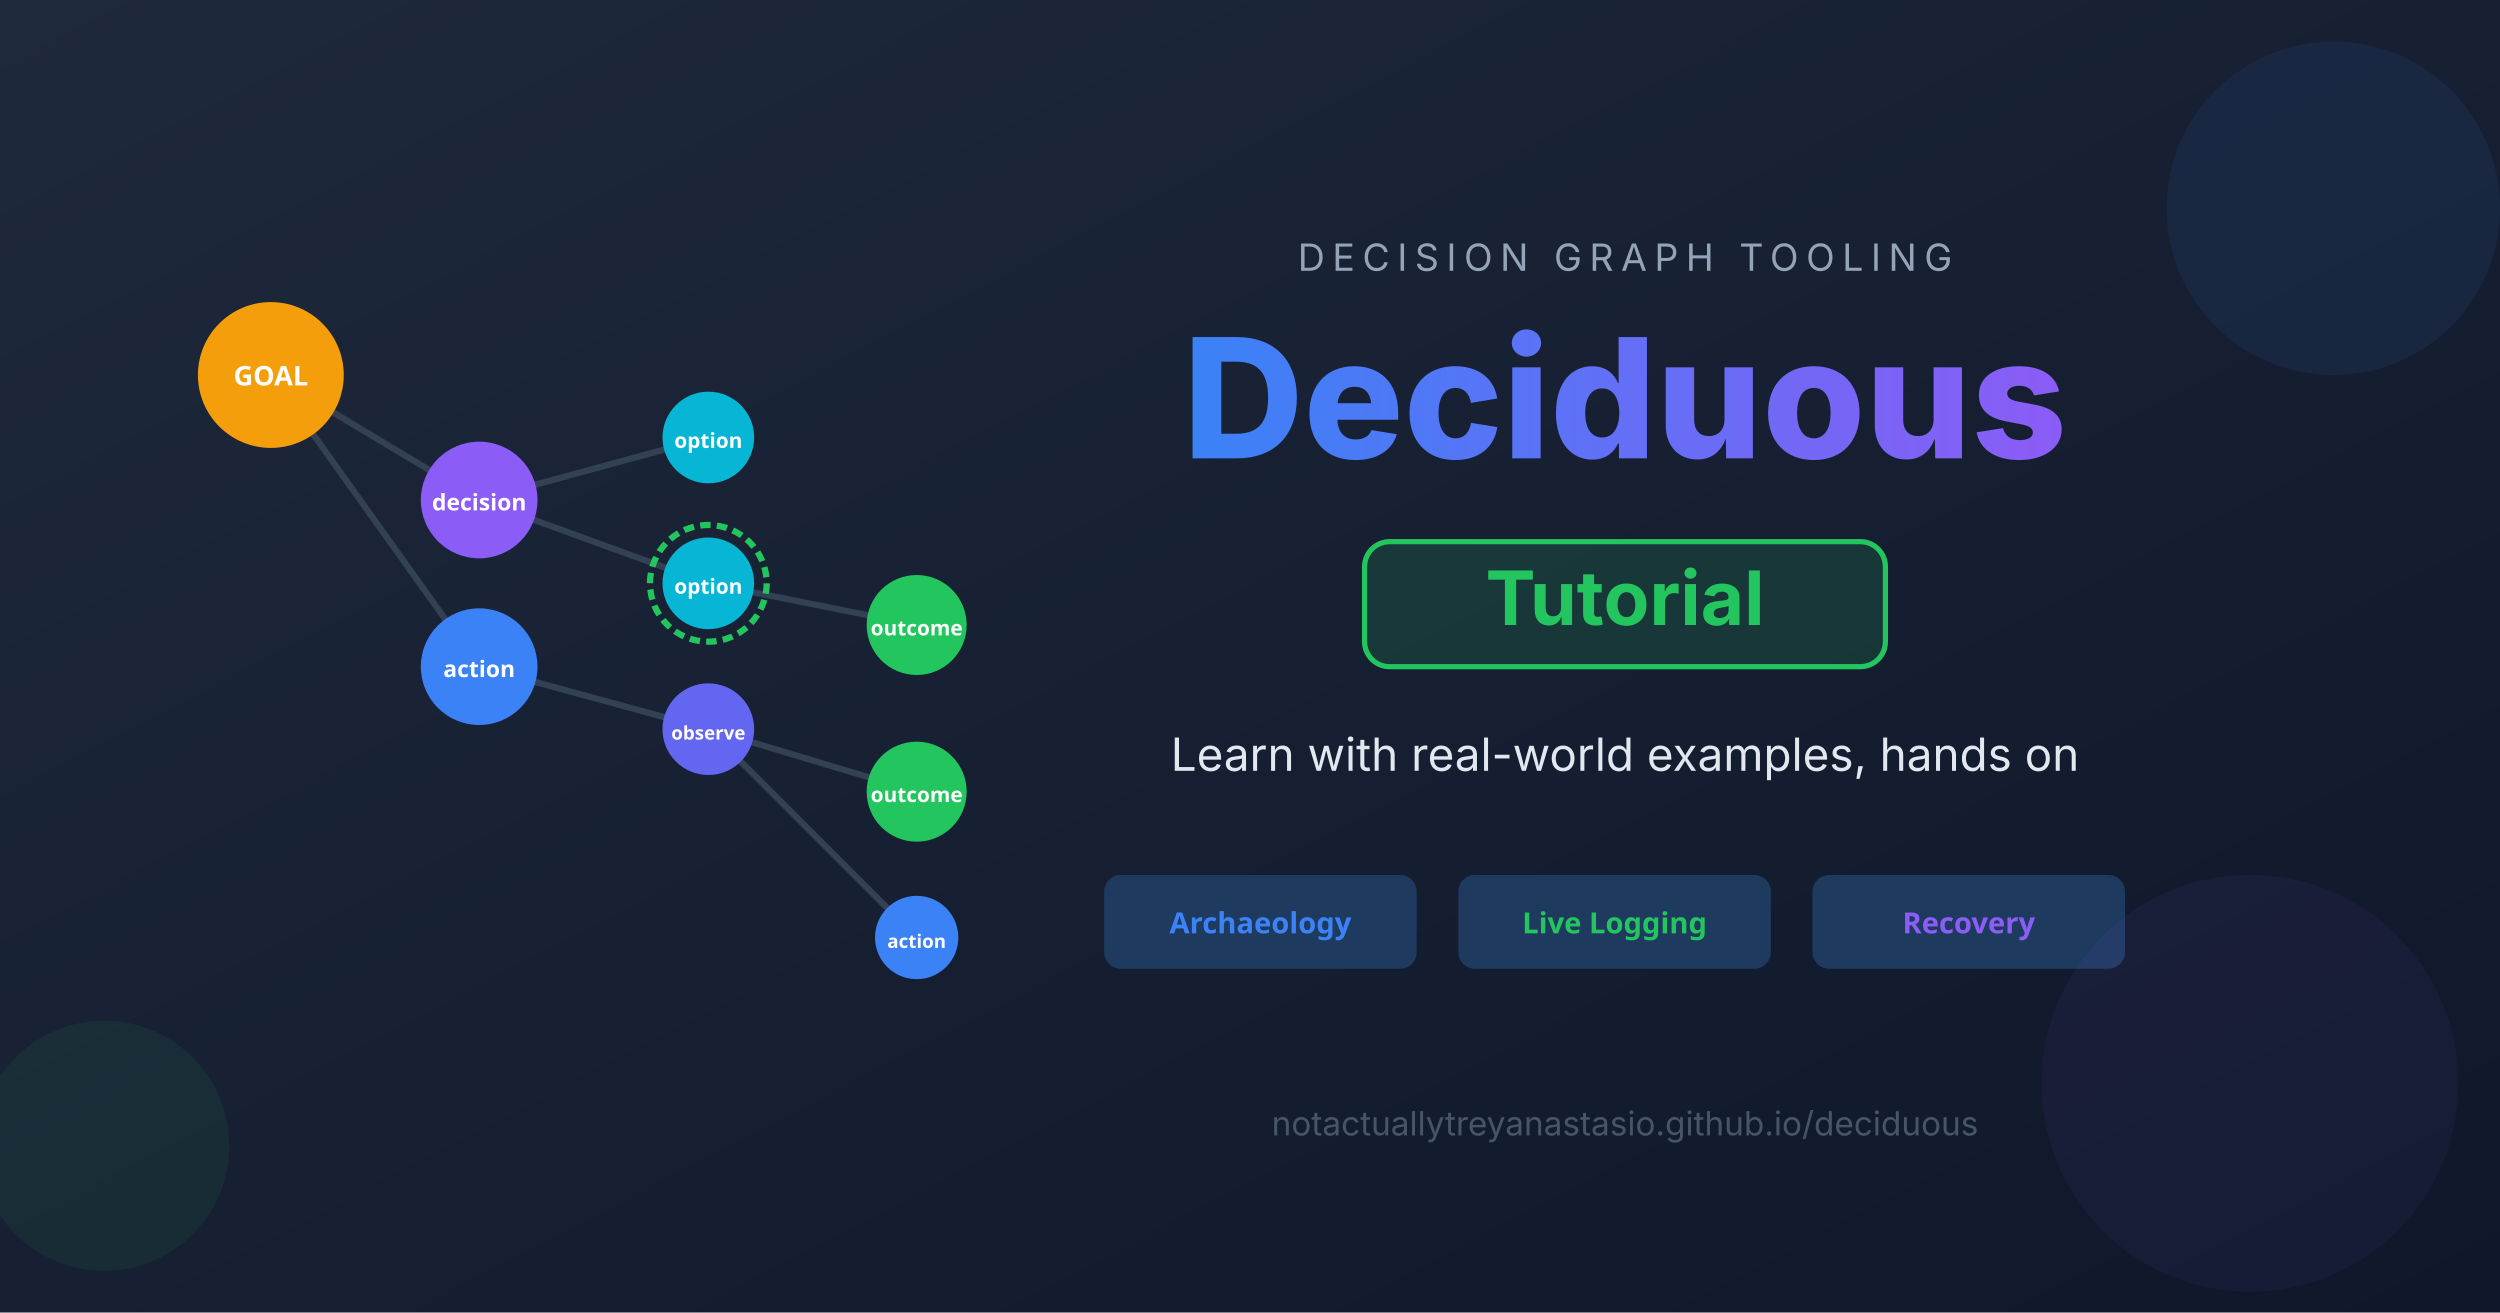
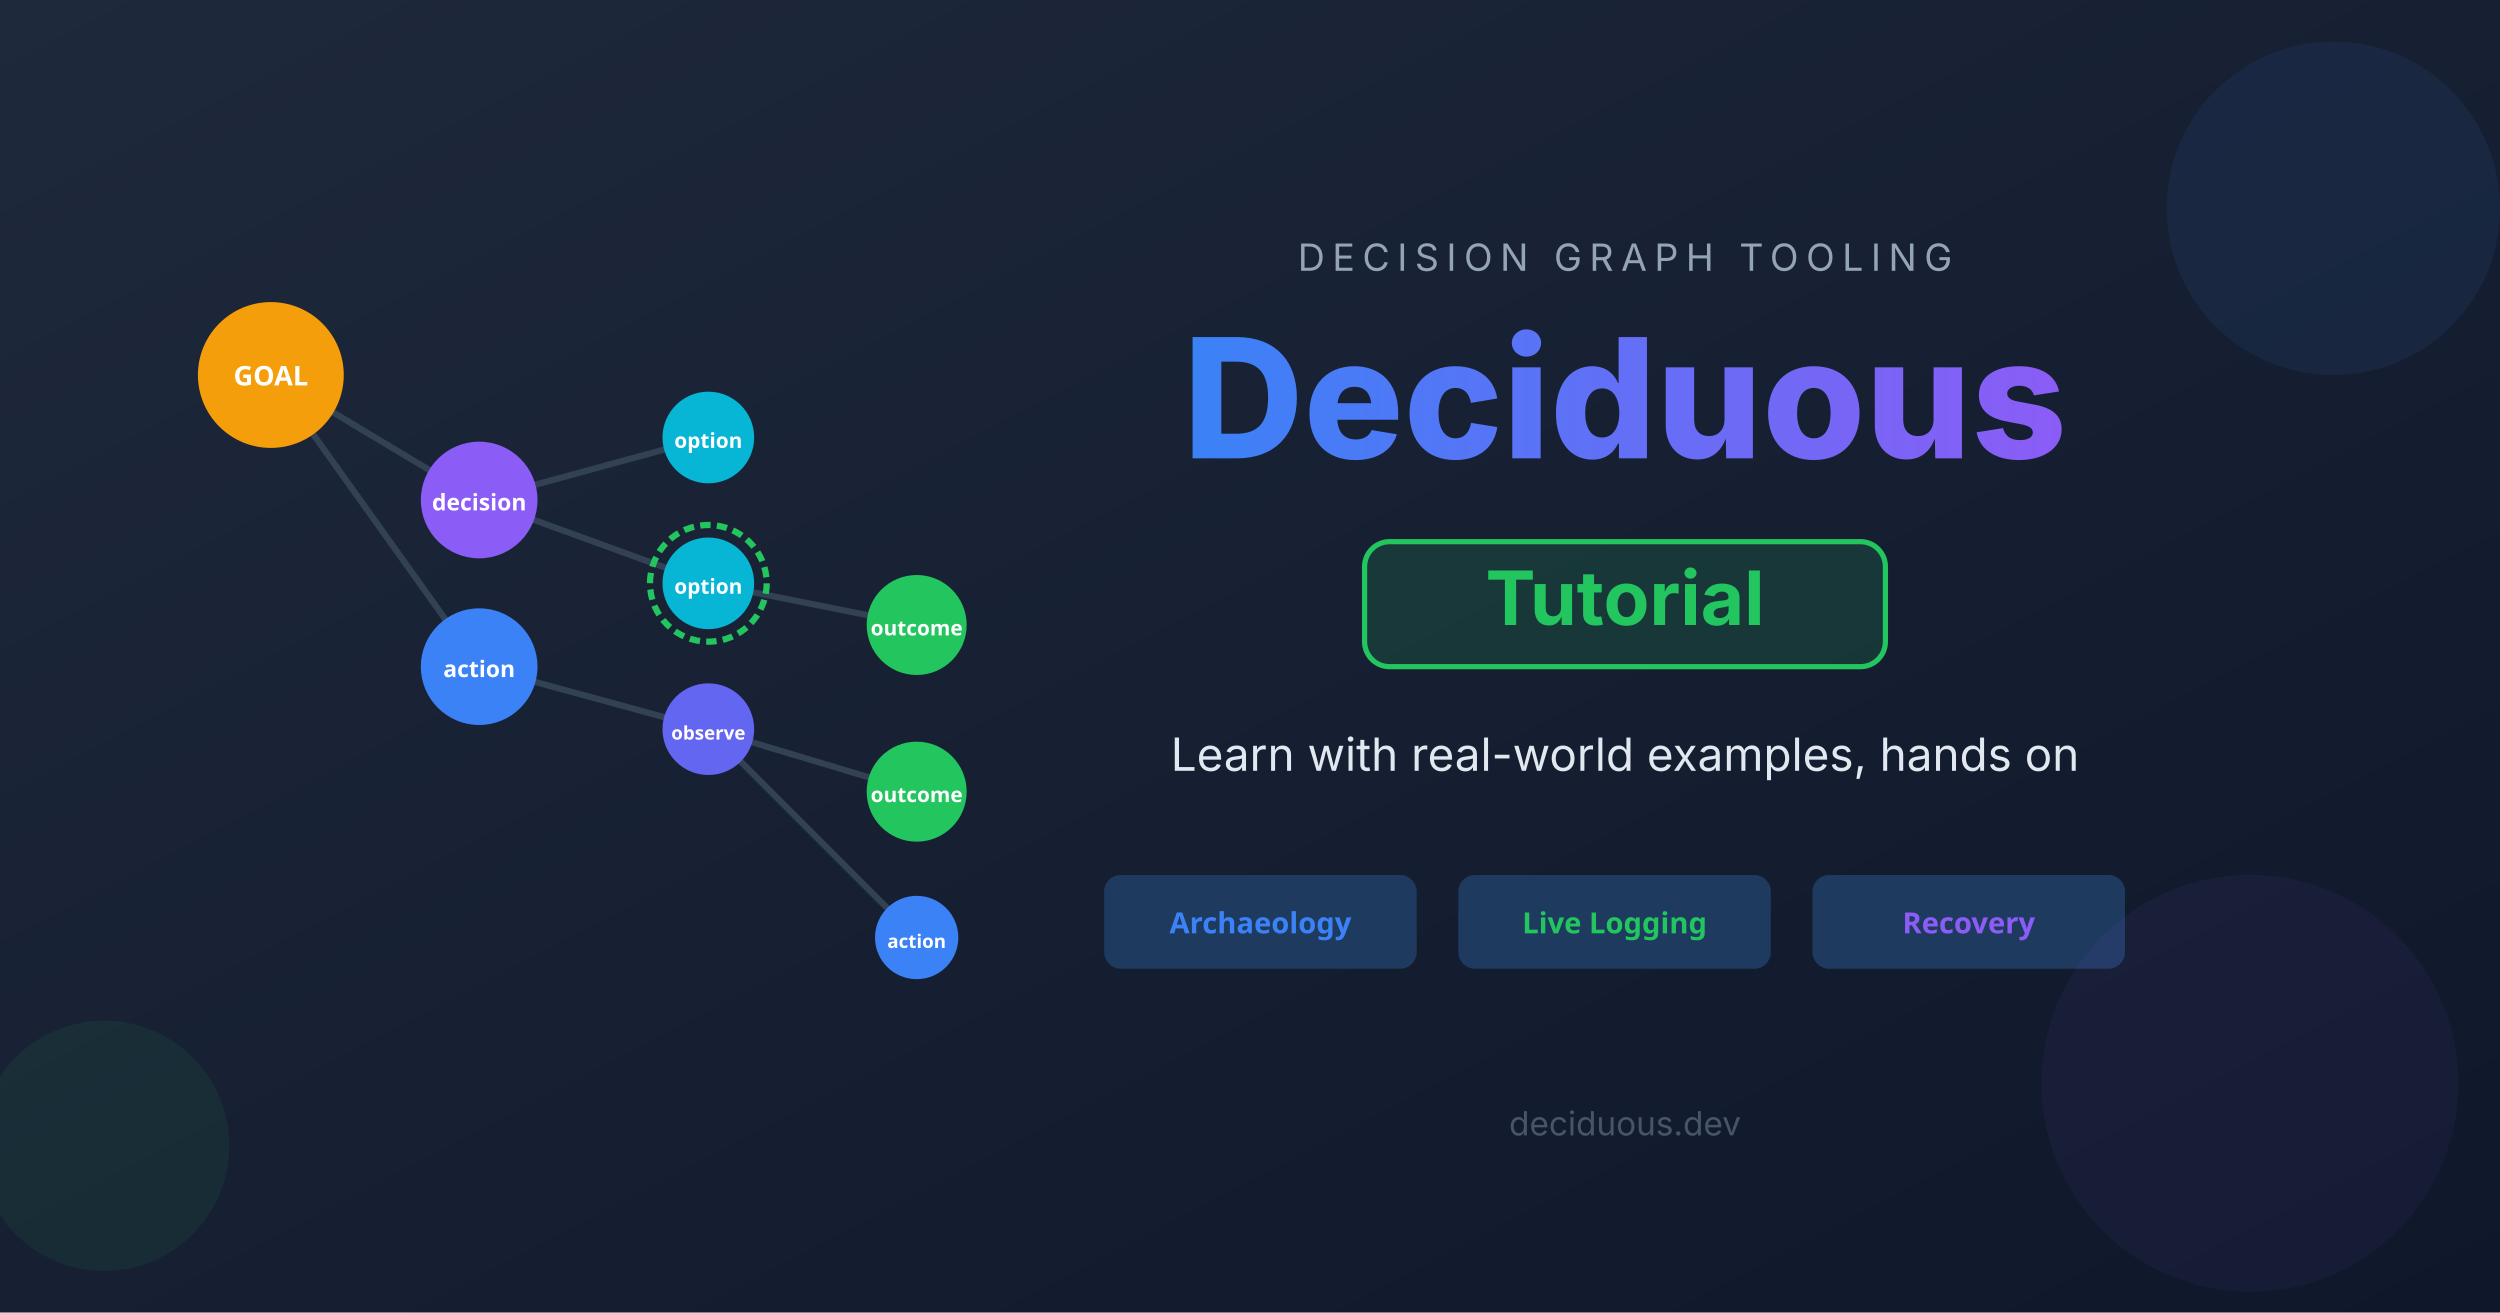
<svg xmlns="http://www.w3.org/2000/svg" width="1200" height="630" viewBox="0 0 1200 630">
  <defs>
    <linearGradient id="bgGrad" x1="0%" y1="0%" x2="100%" y2="100%">
      <stop offset="0%" style="stop-color:#1e293b" />
      <stop offset="100%" style="stop-color:#0f172a" />
    </linearGradient>
    <linearGradient id="accentGrad" x1="0%" y1="0%" x2="100%" y2="0%">
      <stop offset="0%" style="stop-color:#3b82f6" />
      <stop offset="100%" style="stop-color:#8b5cf6" />
    </linearGradient>
  </defs>
  <rect width="1200" height="630" fill="url(#bgGrad)" />
  <g transform="translate(60, 120)">
    <line x1="70" y1="60" x2="170" y2="120" stroke="#334155" stroke-width="3" />
    <line x1="70" y1="60" x2="170" y2="200" stroke="#334155" stroke-width="3" />
    <line x1="170" y1="120" x2="280" y2="90" stroke="#334155" stroke-width="3" />
    <line x1="170" y1="120" x2="280" y2="160" stroke="#334155" stroke-width="3" />
    <line x1="170" y1="200" x2="280" y2="230" stroke="#334155" stroke-width="3" />
    <line x1="280" y1="160" x2="380" y2="180" stroke="#334155" stroke-width="3" />
    <line x1="280" y1="230" x2="380" y2="260" stroke="#334155" stroke-width="3" />
    <line x1="280" y1="230" x2="380" y2="330" stroke="#334155" stroke-width="3" />
    <circle cx="70" cy="60" r="35" fill="#f59e0b" />
    <text x="70" y="65" font-family="system-ui, sans-serif" font-size="13" fill="#fff" text-anchor="middle" font-weight="700">GOAL</text>
    <circle cx="170" cy="120" r="28" fill="#8b5cf6" />
    <text x="170" y="125" font-family="system-ui, sans-serif" font-size="11" fill="#fff" text-anchor="middle" font-weight="600">decision</text>
    <circle cx="170" cy="200" r="28" fill="#3b82f6" />
    <text x="170" y="205" font-family="system-ui, sans-serif" font-size="11" fill="#fff" text-anchor="middle" font-weight="600">action</text>
    <circle cx="280" cy="90" r="22" fill="#06b6d4" />
    <text x="280" y="95" font-family="system-ui, sans-serif" font-size="10" fill="#fff" text-anchor="middle" font-weight="600">option</text>
    <circle cx="280" cy="160" r="22" fill="#06b6d4" />
    <text x="280" y="165" font-family="system-ui, sans-serif" font-size="10" fill="#fff" text-anchor="middle" font-weight="600">option</text>
    <circle cx="280" cy="160" r="28" fill="none" stroke="#22c55e" stroke-width="3" stroke-dasharray="5,3" />
    <circle cx="280" cy="230" r="22" fill="#6366f1" />
    <text x="280" y="235" font-family="system-ui, sans-serif" font-size="9" fill="#fff" text-anchor="middle" font-weight="600">observe</text>
    <circle cx="380" cy="180" r="24" fill="#22c55e" />
    <text x="380" y="185" font-family="system-ui, sans-serif" font-size="10" fill="#fff" text-anchor="middle" font-weight="600">outcome</text>
    <circle cx="380" cy="260" r="24" fill="#22c55e" />
    <text x="380" y="265" font-family="system-ui, sans-serif" font-size="10" fill="#fff" text-anchor="middle" font-weight="600">outcome</text>
    <circle cx="380" cy="330" r="20" fill="#3b82f6" />
    <text x="380" y="335" font-family="system-ui, sans-serif" font-size="9" fill="#fff" text-anchor="middle" font-weight="600">action</text>
  </g>
  <text x="780" y="130" font-family="system-ui, -apple-system, sans-serif" font-size="18" fill="#94a3b8" text-anchor="middle" letter-spacing="0.2em">DECISION GRAPH TOOLING</text>
  <text x="780" y="220" font-family="system-ui, -apple-system, sans-serif" font-size="80" font-weight="800" fill="url(#accentGrad)" text-anchor="middle">Deciduous</text>
  <rect x="655" y="260" width="250" height="60" rx="12" fill="#22c55e" opacity="0.15" />
  <rect x="655" y="260" width="250" height="60" rx="12" fill="none" stroke="#22c55e" stroke-width="2.5" />
  <text x="780" y="300" font-family="system-ui, -apple-system, sans-serif" font-size="36" font-weight="700" fill="#22c55e" text-anchor="middle">Tutorial</text>
  <text x="780" y="370" font-family="system-ui, -apple-system, sans-serif" font-size="22" fill="#e2e8f0" text-anchor="middle">Learn with real-world examples, hands on</text>
  <g transform="translate(530, 420)">
    <rect x="0" y="0" width="150" height="45" rx="8" fill="#1e3a5f" />
    <text x="75" y="28" font-family="system-ui, sans-serif" font-size="14" fill="#3b82f6" text-anchor="middle" font-weight="600">Archaeology</text>
  </g>
  <g transform="translate(700, 420)">
    <rect x="0" y="0" width="150" height="45" rx="8" fill="#1e3a5f" />
    <text x="75" y="28" font-family="system-ui, sans-serif" font-size="14" fill="#22c55e" text-anchor="middle" font-weight="600">Live Logging</text>
  </g>
  <g transform="translate(870, 420)">
    <rect x="0" y="0" width="150" height="45" rx="8" fill="#1e3a5f" />
    <text x="75" y="28" font-family="system-ui, sans-serif" font-size="14" fill="#8b5cf6" text-anchor="middle" font-weight="600">Recovery</text>
  </g>
-   <text x="780" y="545" font-family="system-ui, -apple-system, sans-serif" font-size="16" fill="#475569" text-anchor="middle">notactuallytreyanastasio.github.io/deciduous</text>
+   <text x="780" y="545" font-family="system-ui, -apple-system, sans-serif" font-size="16" fill="#475569" text-anchor="middle">deciduous.dev</text>
  <circle cx="1120" cy="100" r="80" fill="#3b82f6" opacity="0.08" />
  <circle cx="1080" cy="520" r="100" fill="#8b5cf6" opacity="0.06" />
  <circle cx="50" cy="550" r="60" fill="#22c55e" opacity="0.08" />
</svg>
